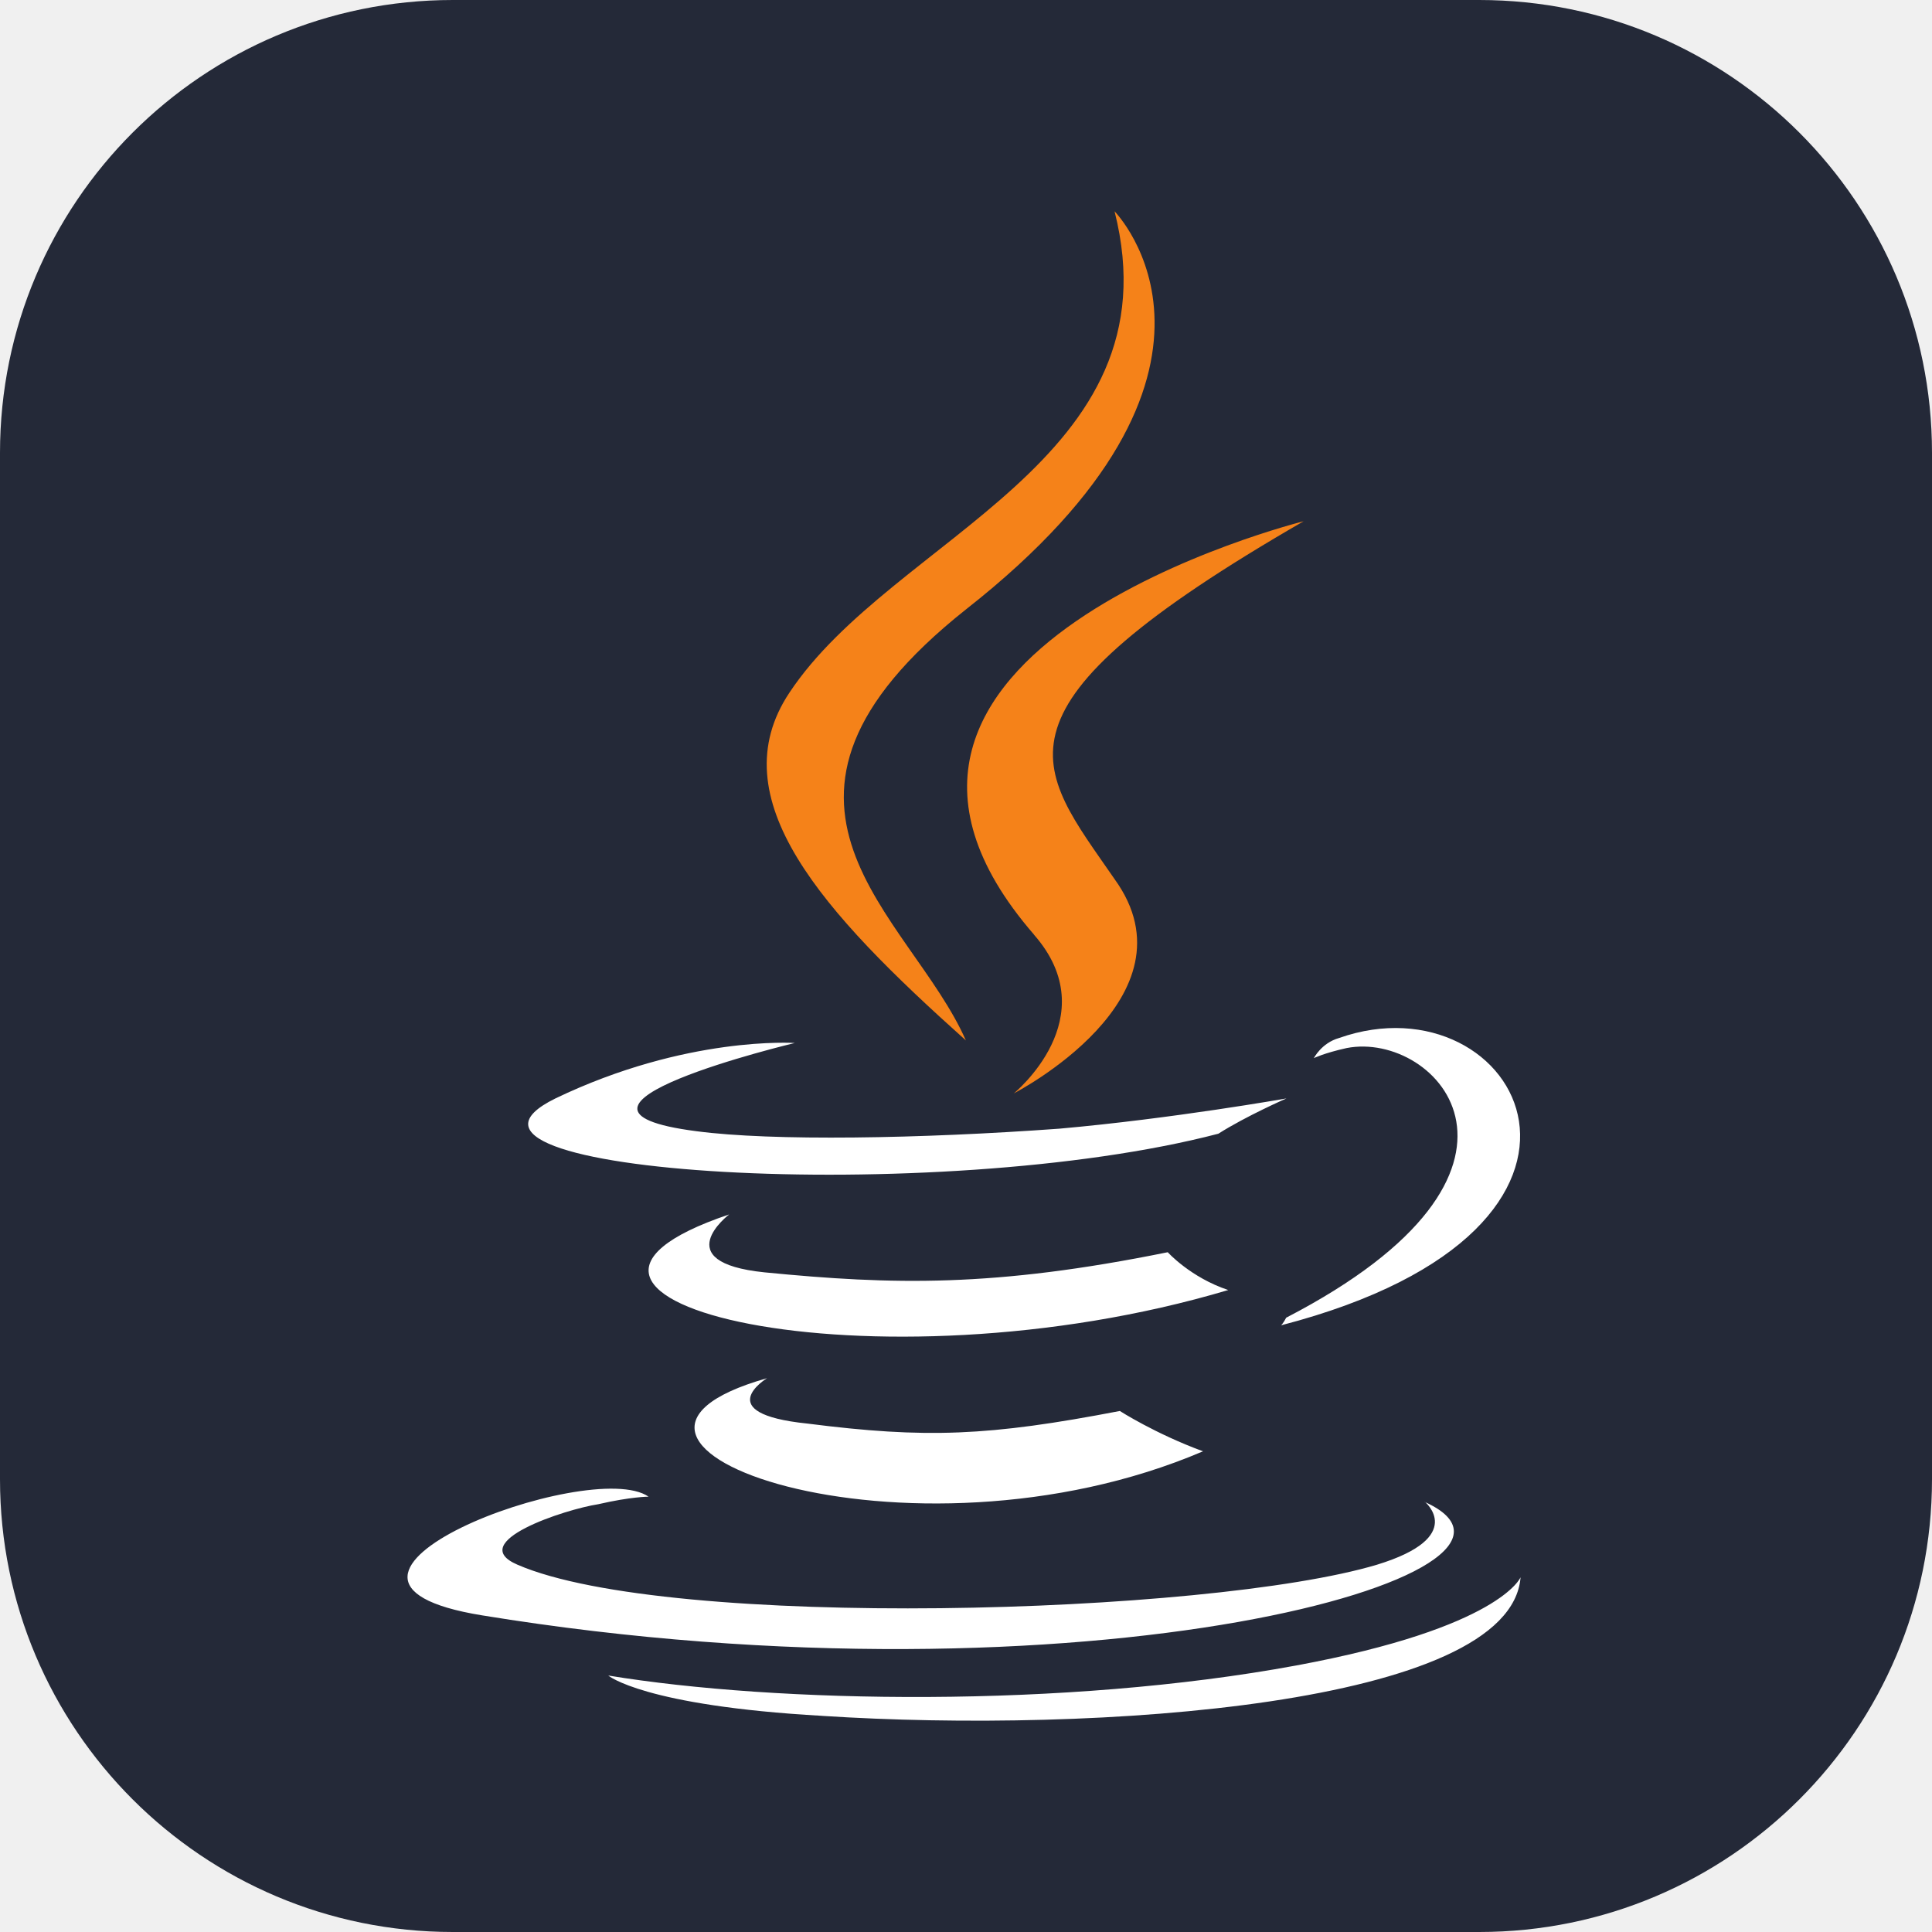
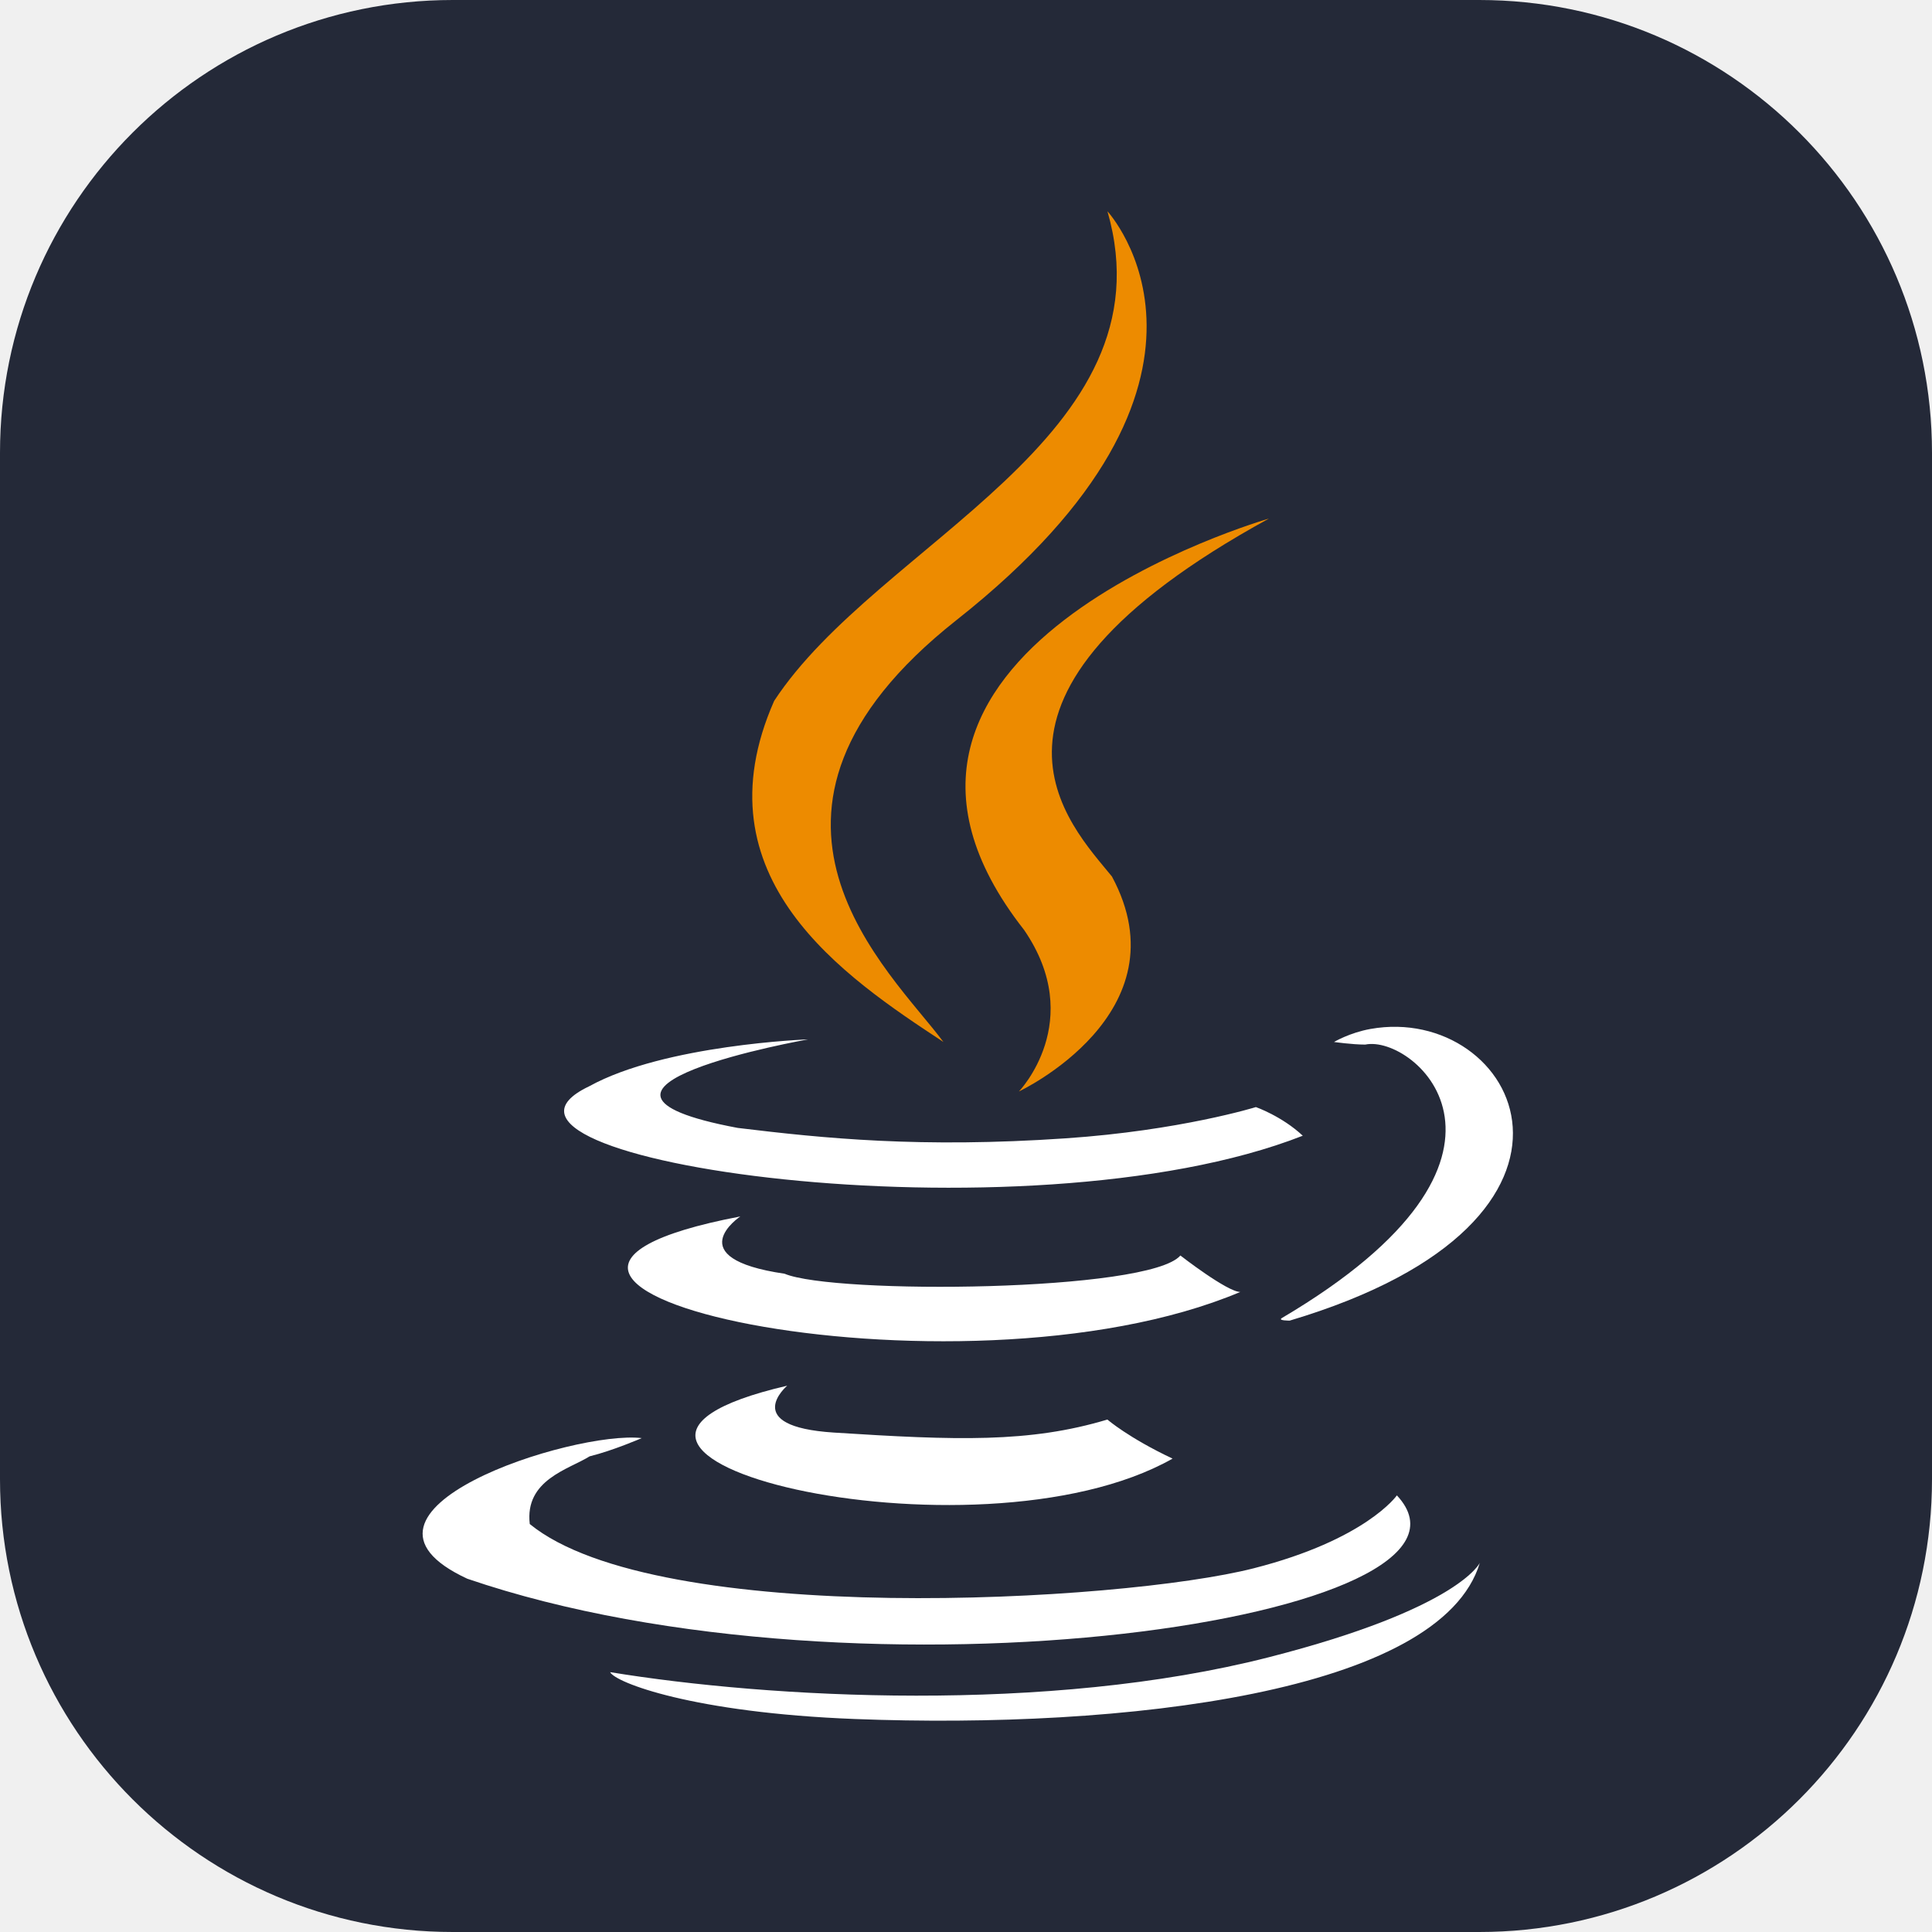
- <svg xmlns="http://www.w3.org/2000/svg" width="256" height="256" fill="none" viewBox="0 0 256 256">
-   <rect width="256" height="256" fill="#242938" rx="60" />
-   <path fill="#fff" d="M101.634 182.619C101.634 182.619 93.955 187.293 106.979 188.63C122.707 190.634 131.023 190.299 148.386 186.962C148.386 186.962 153.06 189.971 159.406 192.306C120.331 209.002 70.909 191.304 101.634 182.619ZM96.625 160.914C96.625 160.914 88.275 167.26 101.299 168.593C118.327 170.262 131.69 170.597 154.732 165.926C154.732 165.926 157.741 169.267 162.747 170.936C115.664 184.961 62.898 172.269 96.625 160.917V160.914ZM188.795 198.984C188.795 198.984 194.471 203.658 182.449 207.334C160.073 214.012 88.61 216.019 68.573 207.334C61.564 204.325 74.92 199.982 79.259 199.319C83.601 198.317 85.937 198.317 85.937 198.317C78.257 192.973 34.842 209.337 63.896 214.046C143.709 227.073 209.499 208.37 188.792 199.018L188.795 198.984ZM105.307 138.203C105.307 138.203 68.905 146.888 92.279 149.89C102.298 151.223 122 150.892 140.368 149.555C155.396 148.221 170.458 145.548 170.458 145.548C170.458 145.548 165.113 147.886 161.441 150.222C124.342 159.915 53.211 155.573 73.583 145.554C90.953 137.204 105.307 138.203 105.307 138.203V138.203ZM170.423 174.604C207.83 155.234 190.46 136.534 178.438 138.873C175.429 139.54 174.096 140.207 174.096 140.207C174.096 140.207 175.097 138.203 177.436 137.54C201.145 129.19 219.849 162.586 169.757 175.61C169.757 175.61 170.092 175.275 170.423 174.608V174.604ZM108.979 227.364C145.046 229.703 200.147 226.03 201.484 208.995C201.484 208.995 198.817 215.673 171.764 220.683C141.042 226.359 102.968 225.692 80.596 222.016C80.596 222.016 85.27 226.023 108.982 227.36L108.979 227.364Z" />
-   <path fill="#F58219" d="M147.685 28C147.685 28 168.389 49.039 127.983 80.759C95.589 106.472 120.632 121.168 127.983 137.861C108.948 120.833 95.261 105.802 104.606 91.776C118.331 71.083 156.062 61.064 147.685 28ZM137 123.842C146.683 134.862 134.333 144.881 134.333 144.881C134.333 144.881 159.044 132.195 147.692 116.494C137.338 101.466 129.324 94.118 172.738 69.069C172.738 69.069 104.278 86.097 137.007 123.835L137 123.842Z" />
+ <svg xmlns="http://www.w3.org/2000/svg" width="256" height="256" viewBox="0 0 256 256" fill="none">
+   <g clip-path="url(#clip0_10_370)">
+     <path d="M196 0H60C26.863 0 0 26.863 0 60V196C0 229.137 26.863 256 60 256H196C229.137 256 256 229.137 256 196V60C256 26.863 229.137 0 196 0Z" fill="#242938" />
+     <path d="M104.307 183.613C104.307 183.613 97.95 189.023 110.504 189.824C126.734 190.859 136.396 191.204 146.734 188.098C146.734 188.098 149.52 190.514 155.373 193.274C129.15 208.111 65.662 192.584 104.307 183.613ZM98.096 161.185C98.096 161.185 89.815 166.706 103.962 168.776C110.518 171.536 152.267 171.191 156.408 166.361C156.408 166.361 162.619 171.191 164.344 171.191C126.734 187.063 51.171 170.156 98.096 161.185Z" fill="white" />
+     <path d="M135.704 123.231C143.985 135.307 135.014 144.623 135.014 144.623C135.014 144.623 157.096 134.272 147.34 116.146C141.915 109.429 124.663 92.522 168.138 68.715C168.138 68.715 106.721 86.312 135.704 123.231Z" fill="#ED8B00" />
+     <path d="M185.094 198.147C185.094 198.147 181.013 204.011 166.117 207.808C148.52 212.294 87.103 215.744 70.196 201.942C69.506 196.077 75.372 194.697 78.132 192.971C81.267 192.196 85.032 190.556 85.032 190.556C76.024 189.503 42.593 200.217 61.915 209.188C114.361 227.13 200.276 214.364 185.094 198.147ZM107.066 137.723C107.066 137.723 70.147 144.278 97.75 149.454C109.136 150.834 121.92 152.15 141.225 150.834C156.407 149.799 166.413 146.694 166.413 146.694C166.413 146.694 169.863 147.901 172.623 150.489C135.704 164.981 57.725 153.594 78.082 143.933C88.089 138.413 107.066 137.723 107.066 137.723ZM169.863 174.642C206.092 153.249 187.46 137.033 180.904 138.413C179.179 138.413 176.764 138.068 176.764 138.068C176.764 138.068 178.834 136.835 181.594 136.342C200.917 132.892 216.098 161.53 170.898 174.987C170.898 174.987 169.243 175.008 169.863 174.642Z" fill="white" />
+     <path d="M146.745 28C146.745 28 167.249 50.185 126.733 82.171C94.244 107.829 118.107 128.752 125.008 138.068C111.896 129.442 92.229 116.33 102.581 92.868C116.382 71.82 155.371 58.018 146.745 28Z" fill="#ED8B00" />
+     <path d="M113.278 227.778C148.817 229.158 190.912 224.328 196.087 207.076C196.087 207.076 193.327 213.149 168.141 219.589C138.811 227.088 101.892 225.018 80.844 221.567C81.534 222.948 91.821 226.945 113.278 227.778Z" fill="white" />
+   </g>
+   <defs>
+     <clipPath id="clip0_10_370">
+       <rect width="256" height="256" fill="white" />
+     </clipPath>
+   </defs>
</svg>
